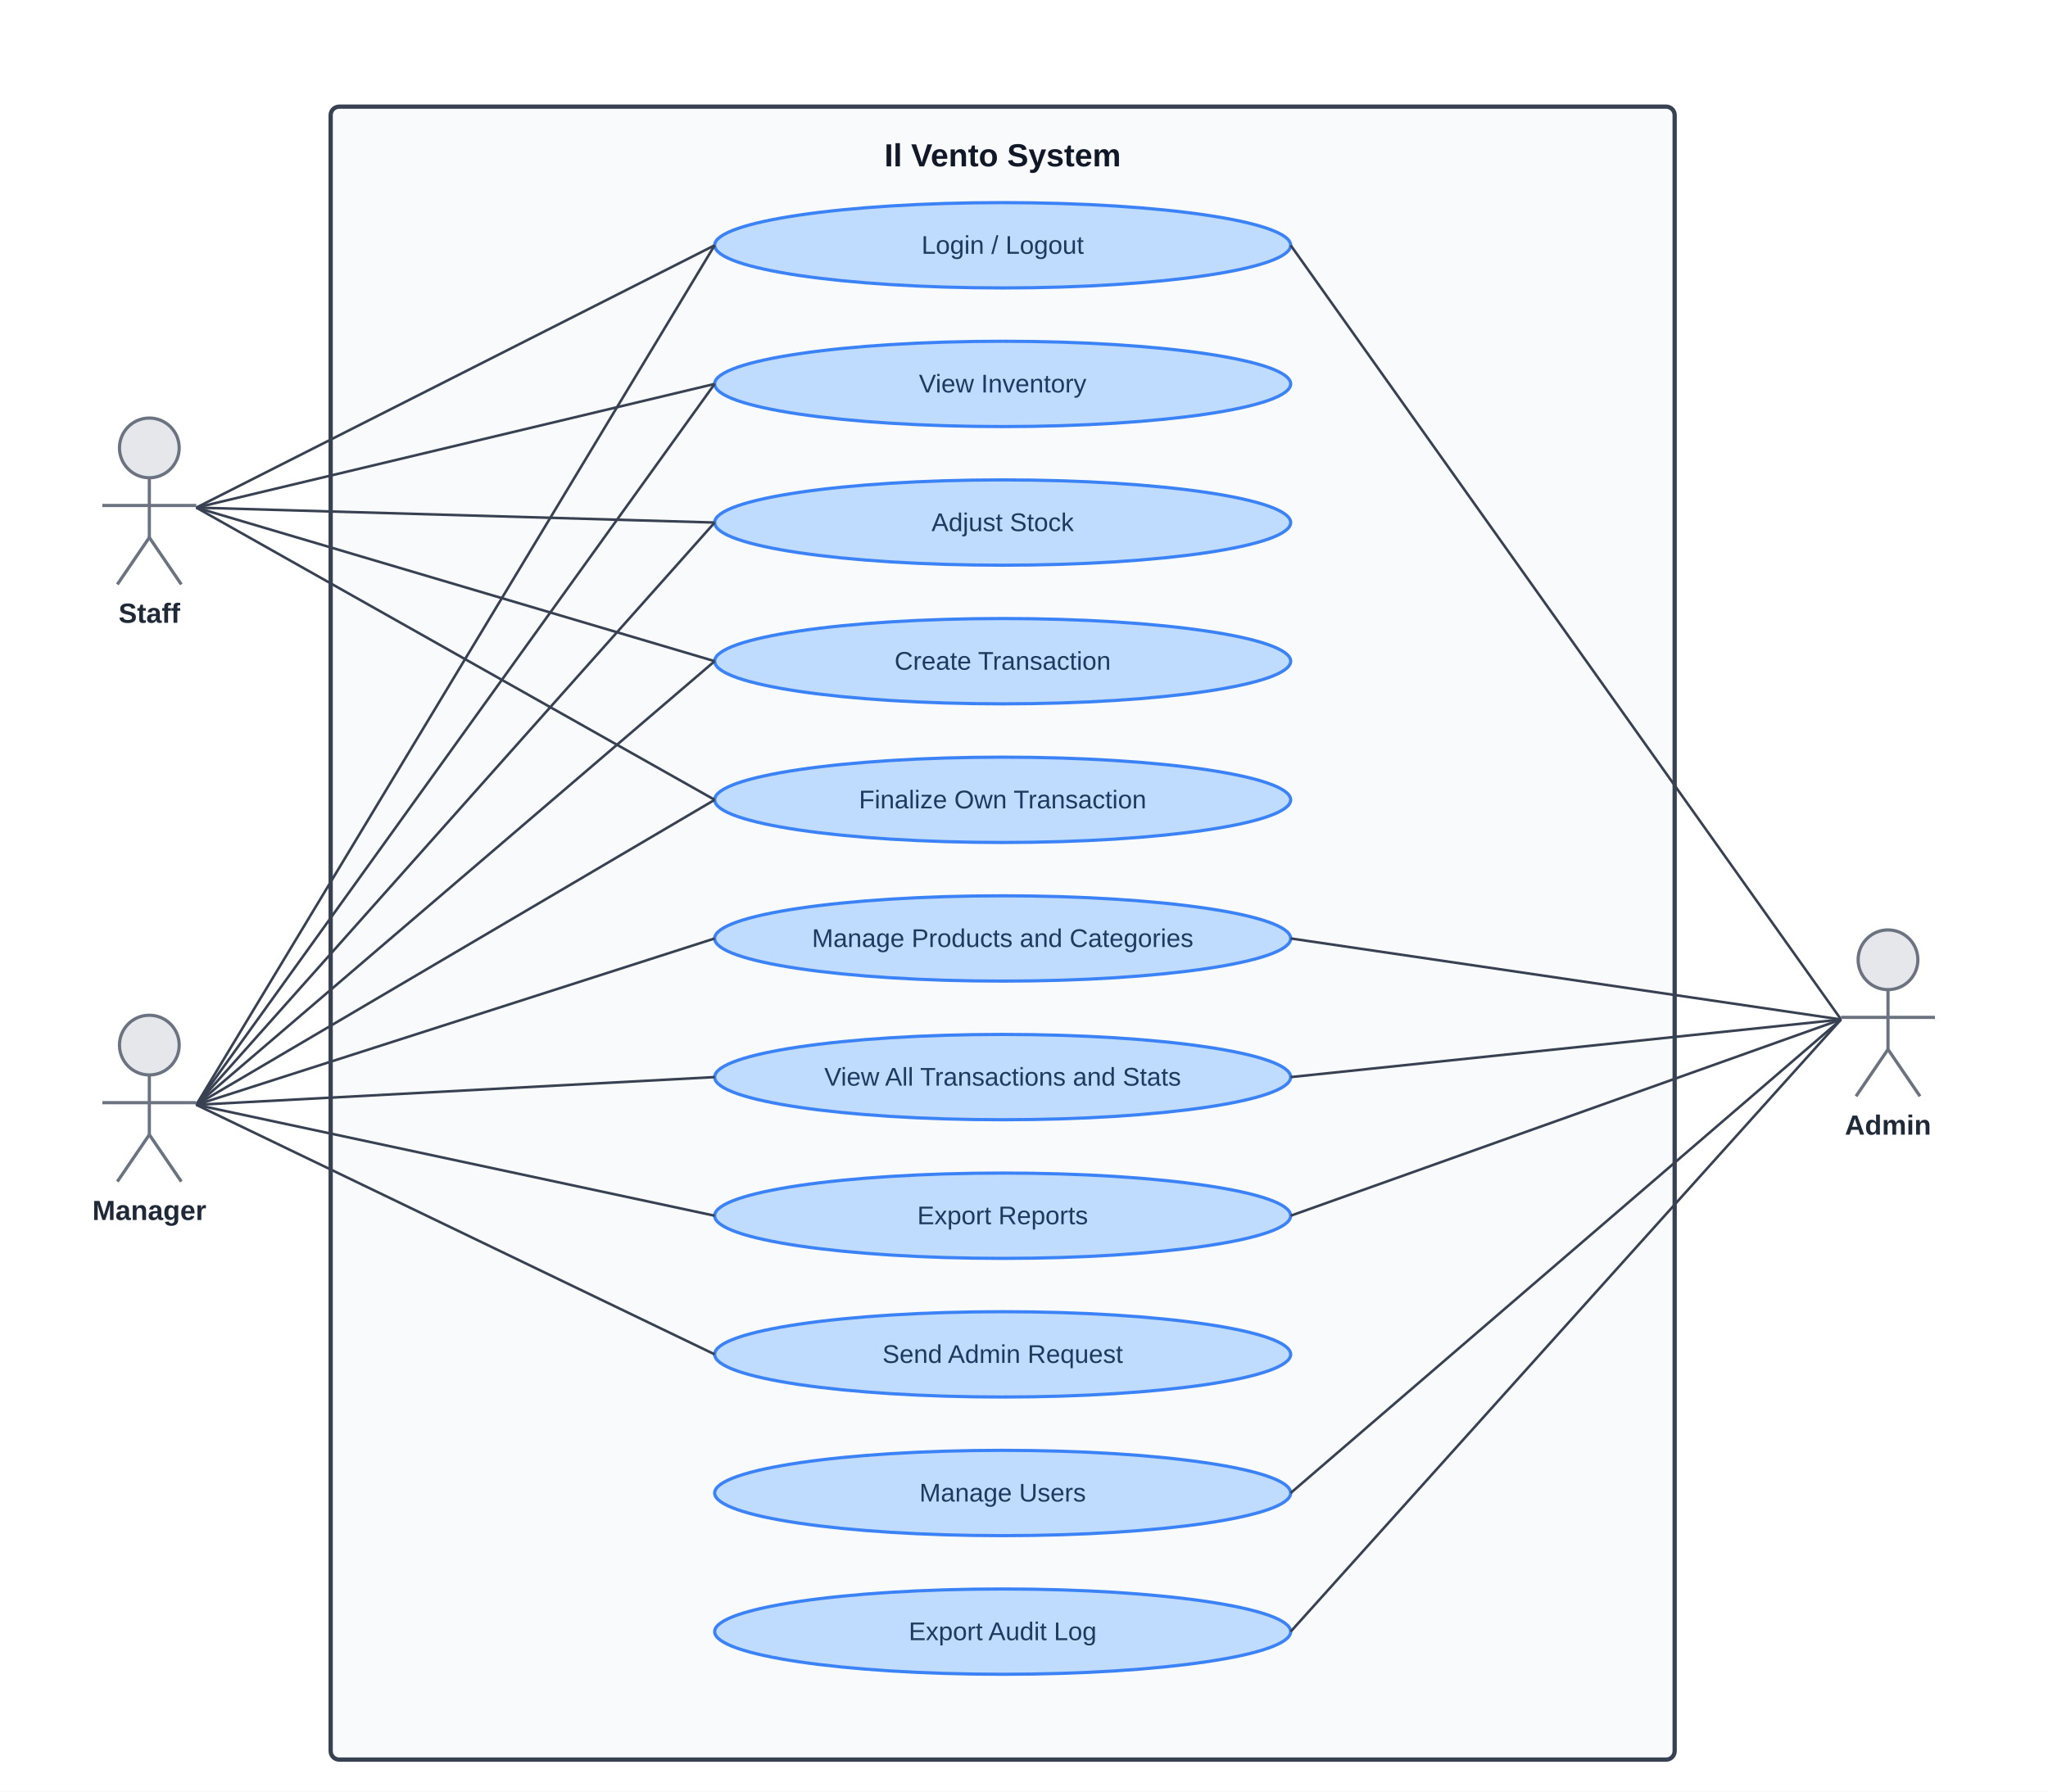
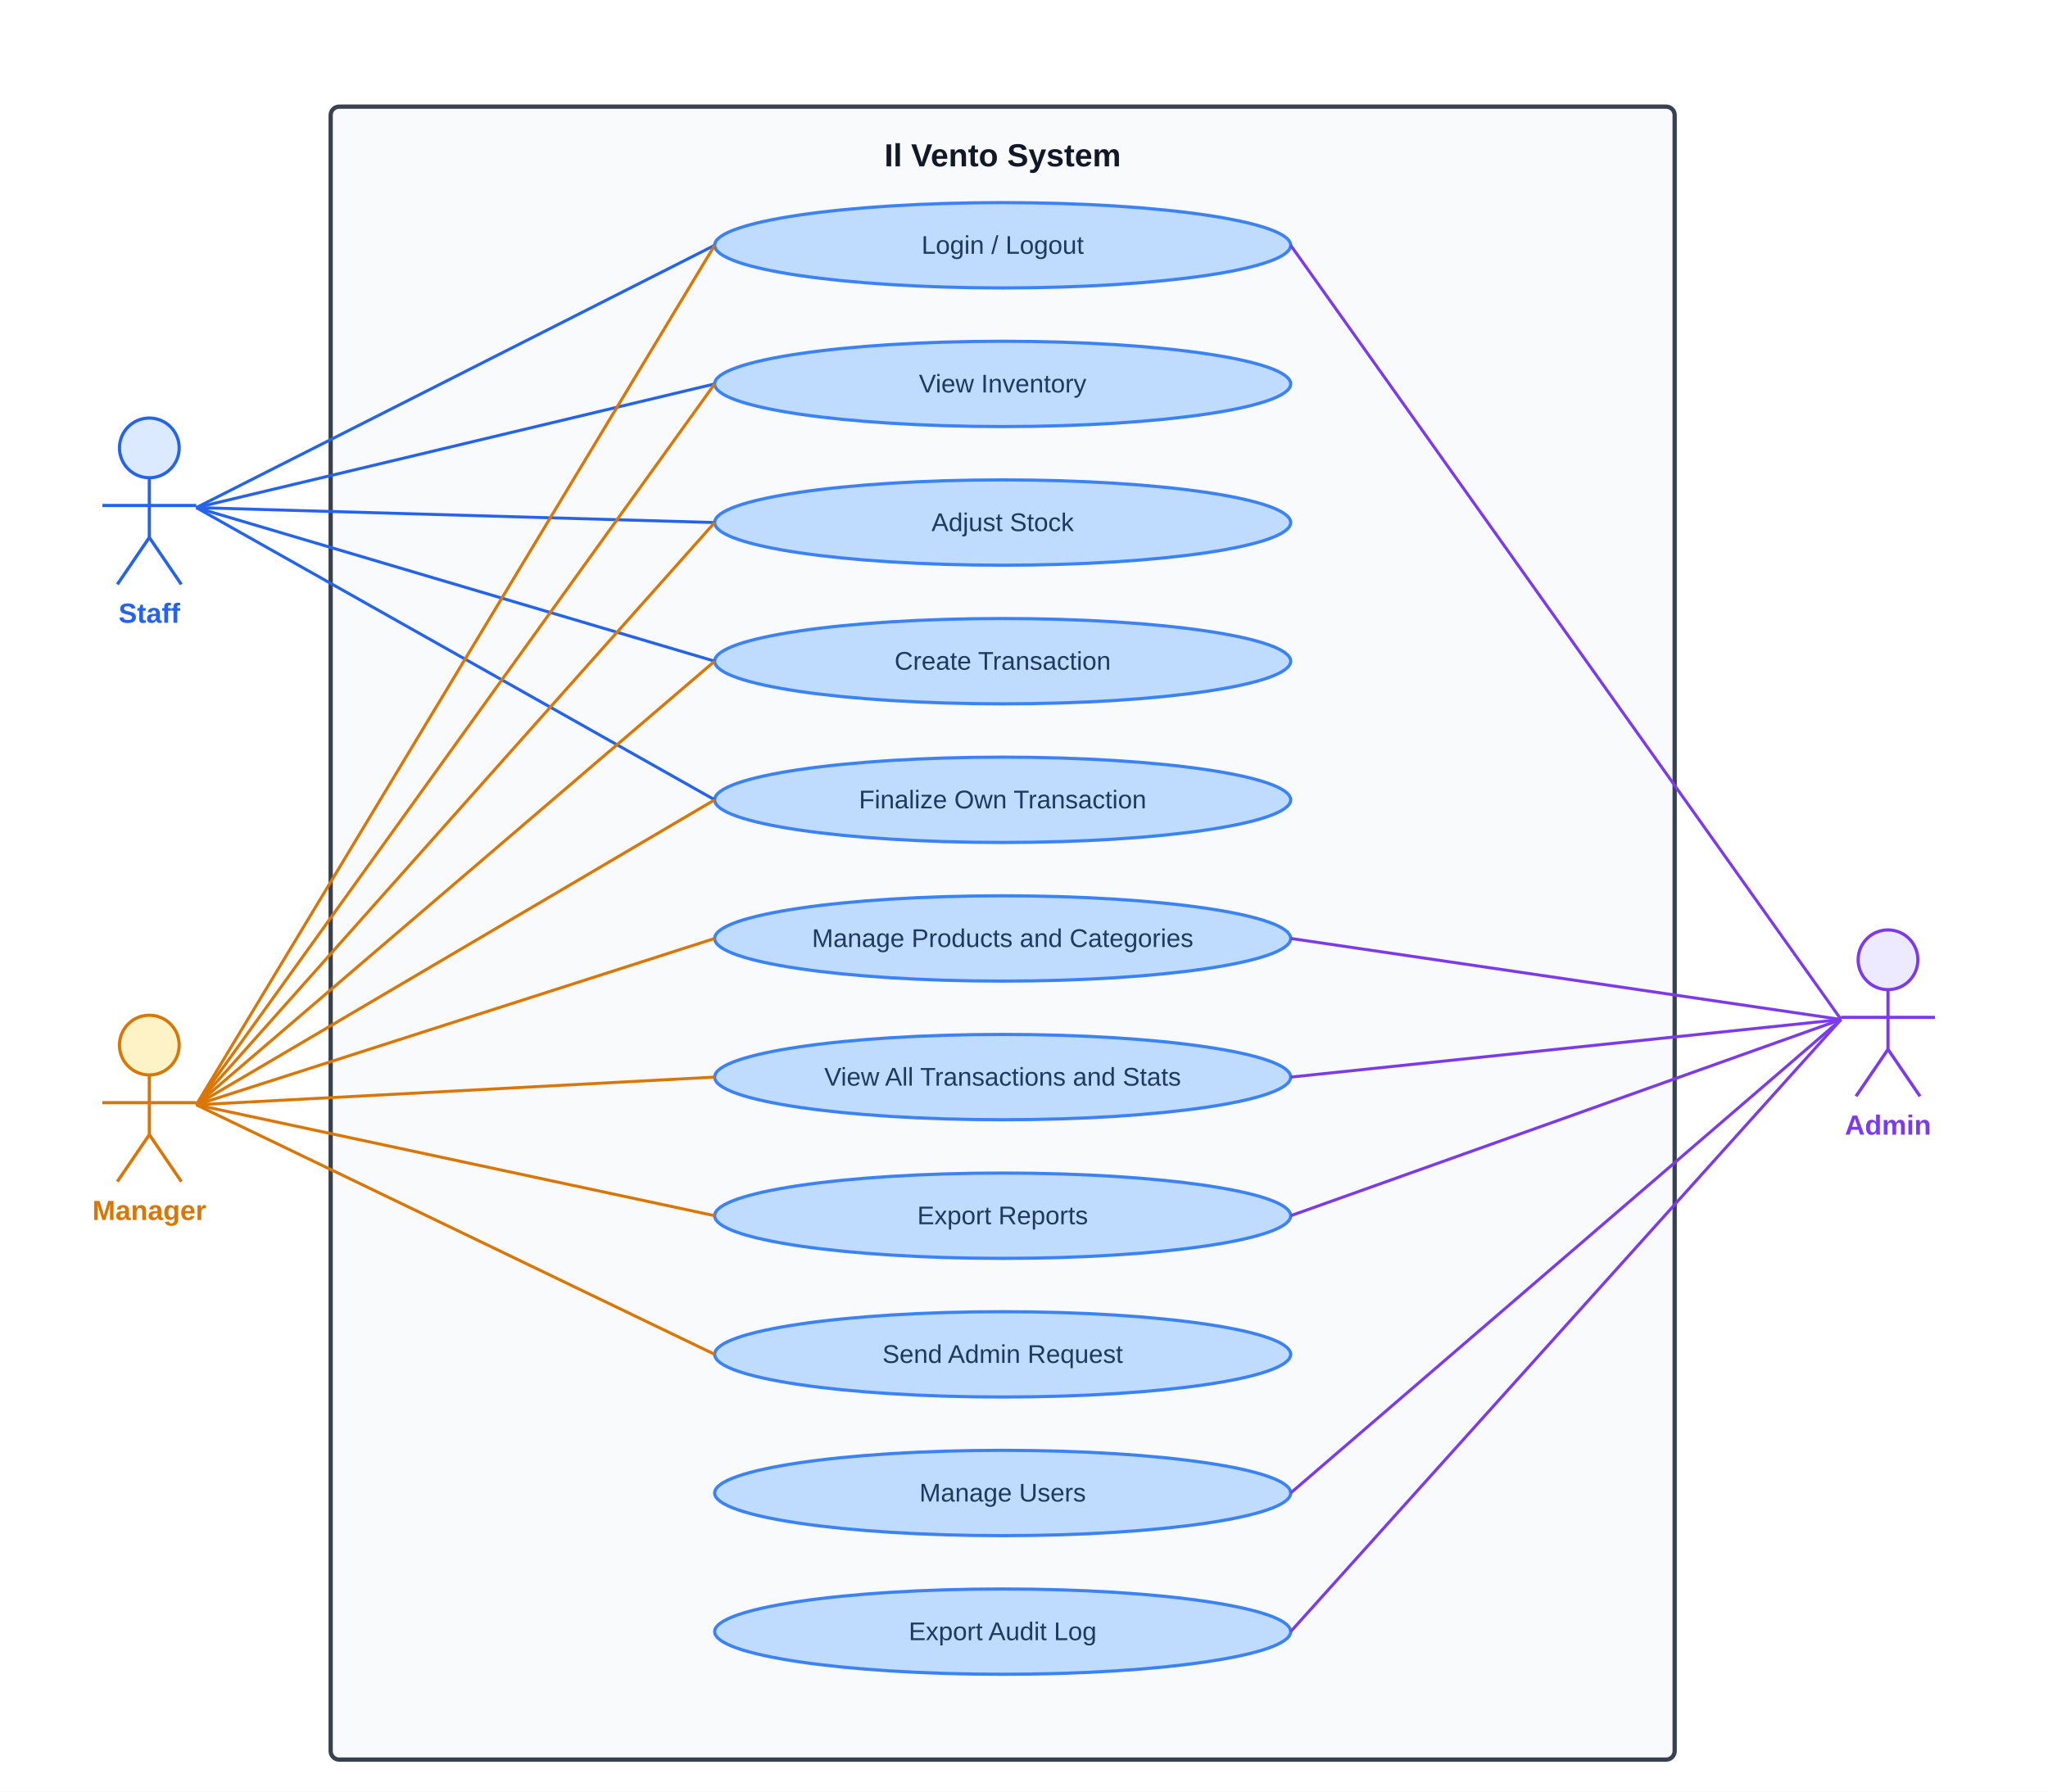
<svg xmlns="http://www.w3.org/2000/svg" viewBox="0 0 960 840" width="960" height="840" font-family="Arial, sans-serif">
  <rect width="960" height="840" fill="#ffffff" />
  <rect x="155" y="50" width="630" height="775" fill="#f9fafb" stroke="#374151" stroke-width="2" rx="4" />
  <text x="470" y="78" text-anchor="middle" font-size="15" font-weight="bold" fill="#111827">Il Vento System</text>
  <ellipse cx="470" cy="115" rx="135" ry="20" fill="#bfdbfe" stroke="#3b82f6" stroke-width="1.5" />
  <text x="470" y="119" text-anchor="middle" font-size="12" fill="#1e3a5f">Login / Logout</text>
  <ellipse cx="470" cy="180" rx="135" ry="20" fill="#bfdbfe" stroke="#3b82f6" stroke-width="1.5" />
  <text x="470" y="184" text-anchor="middle" font-size="12" fill="#1e3a5f">View Inventory</text>
  <ellipse cx="470" cy="245" rx="135" ry="20" fill="#bfdbfe" stroke="#3b82f6" stroke-width="1.5" />
  <text x="470" y="249" text-anchor="middle" font-size="12" fill="#1e3a5f">Adjust Stock</text>
  <ellipse cx="470" cy="310" rx="135" ry="20" fill="#bfdbfe" stroke="#3b82f6" stroke-width="1.5" />
  <text x="470" y="314" text-anchor="middle" font-size="12" fill="#1e3a5f">Create Transaction</text>
  <ellipse cx="470" cy="375" rx="135" ry="20" fill="#bfdbfe" stroke="#3b82f6" stroke-width="1.5" />
  <text x="470" y="379" text-anchor="middle" font-size="12" fill="#1e3a5f">Finalize Own Transaction</text>
  <ellipse cx="470" cy="440" rx="135" ry="20" fill="#bfdbfe" stroke="#3b82f6" stroke-width="1.5" />
  <text x="470" y="444" text-anchor="middle" font-size="12" fill="#1e3a5f">Manage Products and Categories</text>
  <ellipse cx="470" cy="505" rx="135" ry="20" fill="#bfdbfe" stroke="#3b82f6" stroke-width="1.5" />
  <text x="470" y="509" text-anchor="middle" font-size="12" fill="#1e3a5f">View All Transactions and Stats</text>
  <ellipse cx="470" cy="570" rx="135" ry="20" fill="#bfdbfe" stroke="#3b82f6" stroke-width="1.5" />
  <text x="470" y="574" text-anchor="middle" font-size="12" fill="#1e3a5f">Export Reports</text>
  <ellipse cx="470" cy="635" rx="135" ry="20" fill="#bfdbfe" stroke="#3b82f6" stroke-width="1.5" />
  <text x="470" y="639" text-anchor="middle" font-size="12" fill="#1e3a5f">Send Admin Request</text>
  <ellipse cx="470" cy="700" rx="135" ry="20" fill="#bfdbfe" stroke="#3b82f6" stroke-width="1.5" />
  <text x="470" y="704" text-anchor="middle" font-size="12" fill="#1e3a5f">Manage Users</text>
  <ellipse cx="470" cy="765" rx="135" ry="20" fill="#bfdbfe" stroke="#3b82f6" stroke-width="1.5" />
  <text x="470" y="769" text-anchor="middle" font-size="12" fill="#1e3a5f">Export Audit Log</text>
-   <line x1="92" y1="238" x2="335" y2="115" stroke="#374151" stroke-width="1.2" />
-   <line x1="92" y1="238" x2="335" y2="180" stroke="#374151" stroke-width="1.2" />
-   <line x1="92" y1="238" x2="335" y2="245" stroke="#374151" stroke-width="1.2" />
-   <line x1="92" y1="238" x2="335" y2="310" stroke="#374151" stroke-width="1.2" />
-   <line x1="92" y1="238" x2="335" y2="375" stroke="#374151" stroke-width="1.2" />
-   <line x1="92" y1="518" x2="335" y2="115" stroke="#374151" stroke-width="1.2" />
-   <line x1="92" y1="518" x2="335" y2="180" stroke="#374151" stroke-width="1.2" />
-   <line x1="92" y1="518" x2="335" y2="245" stroke="#374151" stroke-width="1.2" />
-   <line x1="92" y1="518" x2="335" y2="310" stroke="#374151" stroke-width="1.2" />
-   <line x1="92" y1="518" x2="335" y2="375" stroke="#374151" stroke-width="1.2" />
-   <line x1="92" y1="518" x2="335" y2="440" stroke="#374151" stroke-width="1.2" />
-   <line x1="92" y1="518" x2="335" y2="505" stroke="#374151" stroke-width="1.2" />
-   <line x1="92" y1="518" x2="335" y2="570" stroke="#374151" stroke-width="1.2" />
-   <line x1="92" y1="518" x2="335" y2="635" stroke="#374151" stroke-width="1.2" />
-   <line x1="863" y1="478" x2="605" y2="115" stroke="#374151" stroke-width="1.2" />
-   <line x1="863" y1="478" x2="605" y2="440" stroke="#374151" stroke-width="1.2" />
-   <line x1="863" y1="478" x2="605" y2="505" stroke="#374151" stroke-width="1.2" />
-   <line x1="863" y1="478" x2="605" y2="570" stroke="#374151" stroke-width="1.2" />
-   <line x1="863" y1="478" x2="605" y2="700" stroke="#374151" stroke-width="1.2" />
-   <line x1="863" y1="478" x2="605" y2="765" stroke="#374151" stroke-width="1.2" />
-   <circle cx="70" cy="210" r="14" fill="#e5e7eb" stroke="#6b7280" stroke-width="1.5" />
-   <line x1="70" y1="224" x2="70" y2="252" stroke="#6b7280" stroke-width="1.5" />
-   <line x1="48" y1="237" x2="92" y2="237" stroke="#6b7280" stroke-width="1.5" />
-   <line x1="70" y1="252" x2="55" y2="274" stroke="#6b7280" stroke-width="1.5" />
-   <line x1="70" y1="252" x2="85" y2="274" stroke="#6b7280" stroke-width="1.5" />
-   <text x="70" y="292" text-anchor="middle" font-size="13" font-weight="bold" fill="#1f2937">Staff</text>
-   <circle cx="70" cy="490" r="14" fill="#e5e7eb" stroke="#6b7280" stroke-width="1.5" />
-   <line x1="70" y1="504" x2="70" y2="532" stroke="#6b7280" stroke-width="1.5" />
-   <line x1="48" y1="517" x2="92" y2="517" stroke="#6b7280" stroke-width="1.5" />
-   <line x1="70" y1="532" x2="55" y2="554" stroke="#6b7280" stroke-width="1.5" />
-   <line x1="70" y1="532" x2="85" y2="554" stroke="#6b7280" stroke-width="1.5" />
-   <text x="70" y="572" text-anchor="middle" font-size="13" font-weight="bold" fill="#1f2937">Manager</text>
-   <circle cx="885" cy="450" r="14" fill="#e5e7eb" stroke="#6b7280" stroke-width="1.5" />
-   <line x1="885" y1="464" x2="885" y2="492" stroke="#6b7280" stroke-width="1.5" />
-   <line x1="863" y1="477" x2="907" y2="477" stroke="#6b7280" stroke-width="1.5" />
-   <line x1="885" y1="492" x2="870" y2="514" stroke="#6b7280" stroke-width="1.5" />
-   <line x1="885" y1="492" x2="900" y2="514" stroke="#6b7280" stroke-width="1.5" />
-   <text x="885" y="532" text-anchor="middle" font-size="13" font-weight="bold" fill="#1f2937">Admin</text>
+   <line x1="92" y1="238" x2="335" y2="115" stroke="#2563eb" stroke-width="1.4" />
+   <line x1="92" y1="238" x2="335" y2="180" stroke="#2563eb" stroke-width="1.4" />
+   <line x1="92" y1="238" x2="335" y2="245" stroke="#2563eb" stroke-width="1.4" />
+   <line x1="92" y1="238" x2="335" y2="310" stroke="#2563eb" stroke-width="1.4" />
+   <line x1="92" y1="238" x2="335" y2="375" stroke="#2563eb" stroke-width="1.4" />
+   <line x1="92" y1="518" x2="335" y2="115" stroke="#d97706" stroke-width="1.4" />
+   <line x1="92" y1="518" x2="335" y2="180" stroke="#d97706" stroke-width="1.4" />
+   <line x1="92" y1="518" x2="335" y2="245" stroke="#d97706" stroke-width="1.4" />
+   <line x1="92" y1="518" x2="335" y2="310" stroke="#d97706" stroke-width="1.4" />
+   <line x1="92" y1="518" x2="335" y2="375" stroke="#d97706" stroke-width="1.4" />
+   <line x1="92" y1="518" x2="335" y2="440" stroke="#d97706" stroke-width="1.4" />
+   <line x1="92" y1="518" x2="335" y2="505" stroke="#d97706" stroke-width="1.4" />
+   <line x1="92" y1="518" x2="335" y2="570" stroke="#d97706" stroke-width="1.4" />
+   <line x1="92" y1="518" x2="335" y2="635" stroke="#d97706" stroke-width="1.4" />
+   <line x1="863" y1="478" x2="605" y2="115" stroke="#7c3aed" stroke-width="1.4" />
+   <line x1="863" y1="478" x2="605" y2="440" stroke="#7c3aed" stroke-width="1.4" />
+   <line x1="863" y1="478" x2="605" y2="505" stroke="#7c3aed" stroke-width="1.4" />
+   <line x1="863" y1="478" x2="605" y2="570" stroke="#7c3aed" stroke-width="1.4" />
+   <line x1="863" y1="478" x2="605" y2="700" stroke="#7c3aed" stroke-width="1.4" />
+   <line x1="863" y1="478" x2="605" y2="765" stroke="#7c3aed" stroke-width="1.4" />
+   <circle cx="70" cy="210" r="14" fill="#dbeafe" stroke="#2563eb" stroke-width="1.5" />
+   <line x1="70" y1="224" x2="70" y2="252" stroke="#2563eb" stroke-width="1.5" />
+   <line x1="48" y1="237" x2="92" y2="237" stroke="#2563eb" stroke-width="1.5" />
+   <line x1="70" y1="252" x2="55" y2="274" stroke="#2563eb" stroke-width="1.5" />
+   <line x1="70" y1="252" x2="85" y2="274" stroke="#2563eb" stroke-width="1.5" />
+   <text x="70" y="292" text-anchor="middle" font-size="13" font-weight="bold" fill="#2563eb">Staff</text>
+   <circle cx="70" cy="490" r="14" fill="#fef3c7" stroke="#d97706" stroke-width="1.5" />
+   <line x1="70" y1="504" x2="70" y2="532" stroke="#d97706" stroke-width="1.5" />
+   <line x1="48" y1="517" x2="92" y2="517" stroke="#d97706" stroke-width="1.5" />
+   <line x1="70" y1="532" x2="55" y2="554" stroke="#d97706" stroke-width="1.5" />
+   <line x1="70" y1="532" x2="85" y2="554" stroke="#d97706" stroke-width="1.5" />
+   <text x="70" y="572" text-anchor="middle" font-size="13" font-weight="bold" fill="#d97706">Manager</text>
+   <circle cx="885" cy="450" r="14" fill="#ede9fe" stroke="#7c3aed" stroke-width="1.5" />
+   <line x1="885" y1="464" x2="885" y2="492" stroke="#7c3aed" stroke-width="1.5" />
+   <line x1="863" y1="477" x2="907" y2="477" stroke="#7c3aed" stroke-width="1.5" />
+   <line x1="885" y1="492" x2="870" y2="514" stroke="#7c3aed" stroke-width="1.5" />
+   <line x1="885" y1="492" x2="900" y2="514" stroke="#7c3aed" stroke-width="1.5" />
+   <text x="885" y="532" text-anchor="middle" font-size="13" font-weight="bold" fill="#7c3aed">Admin</text>
</svg>
